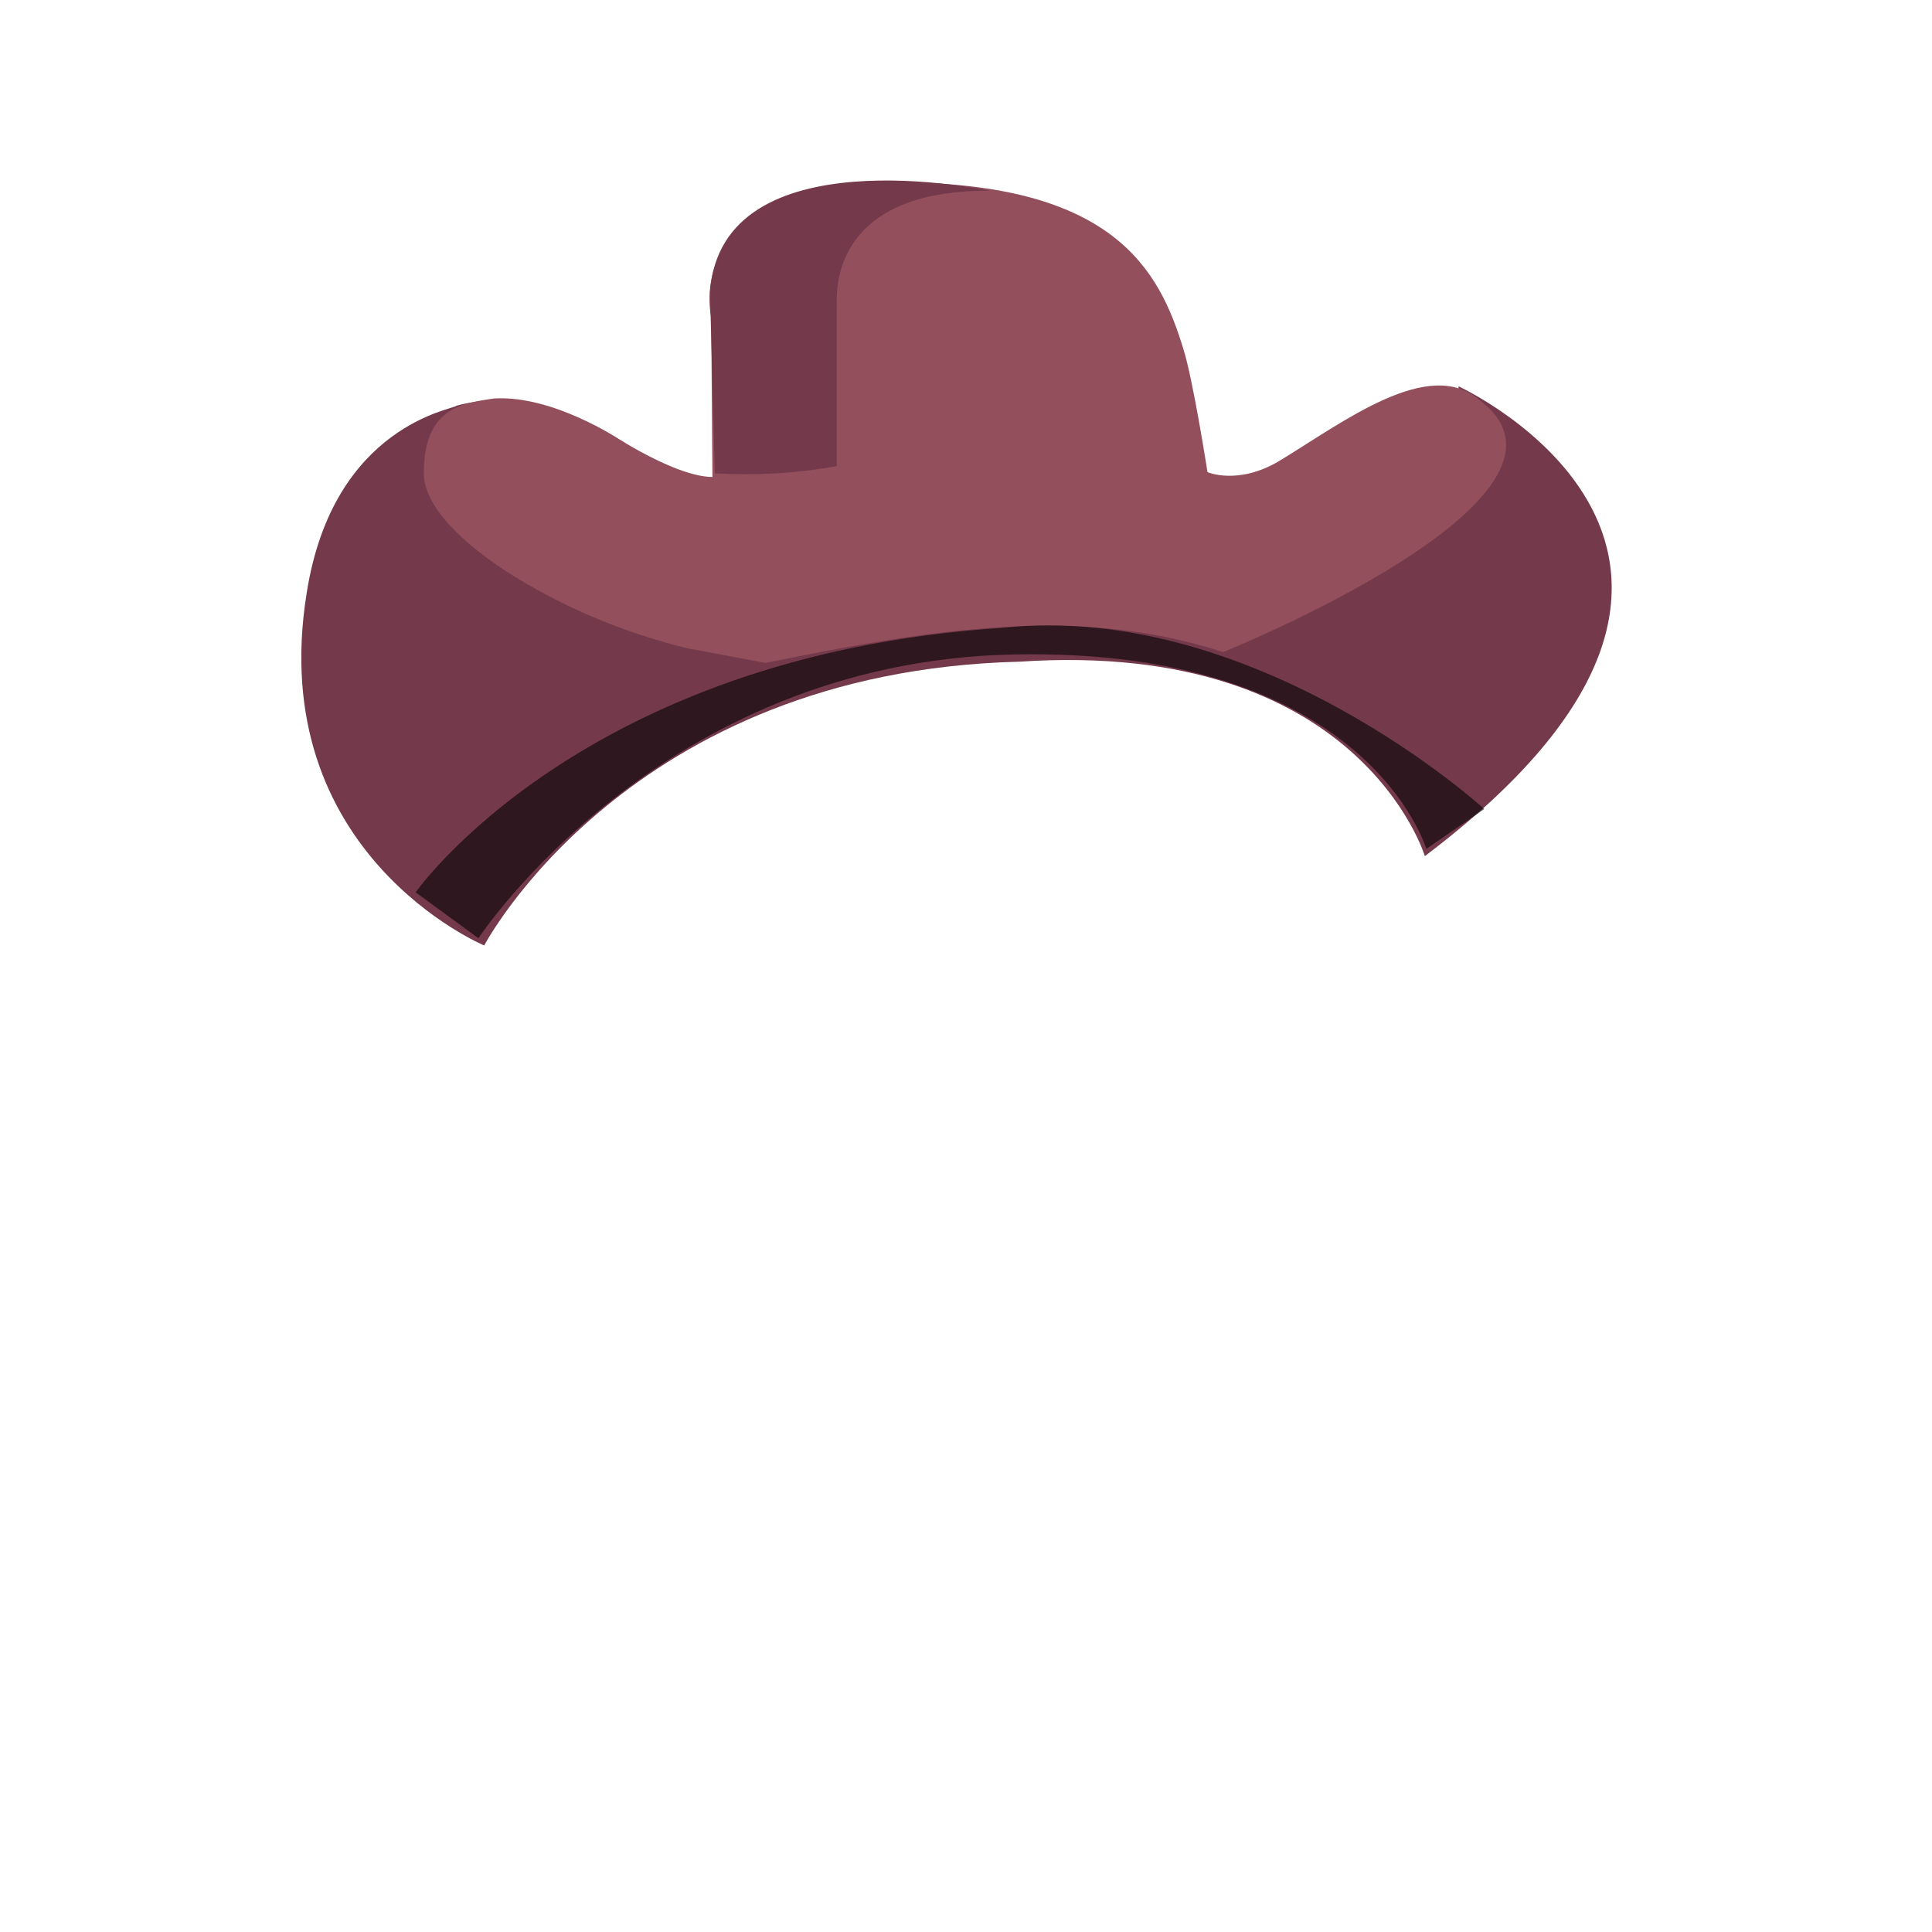
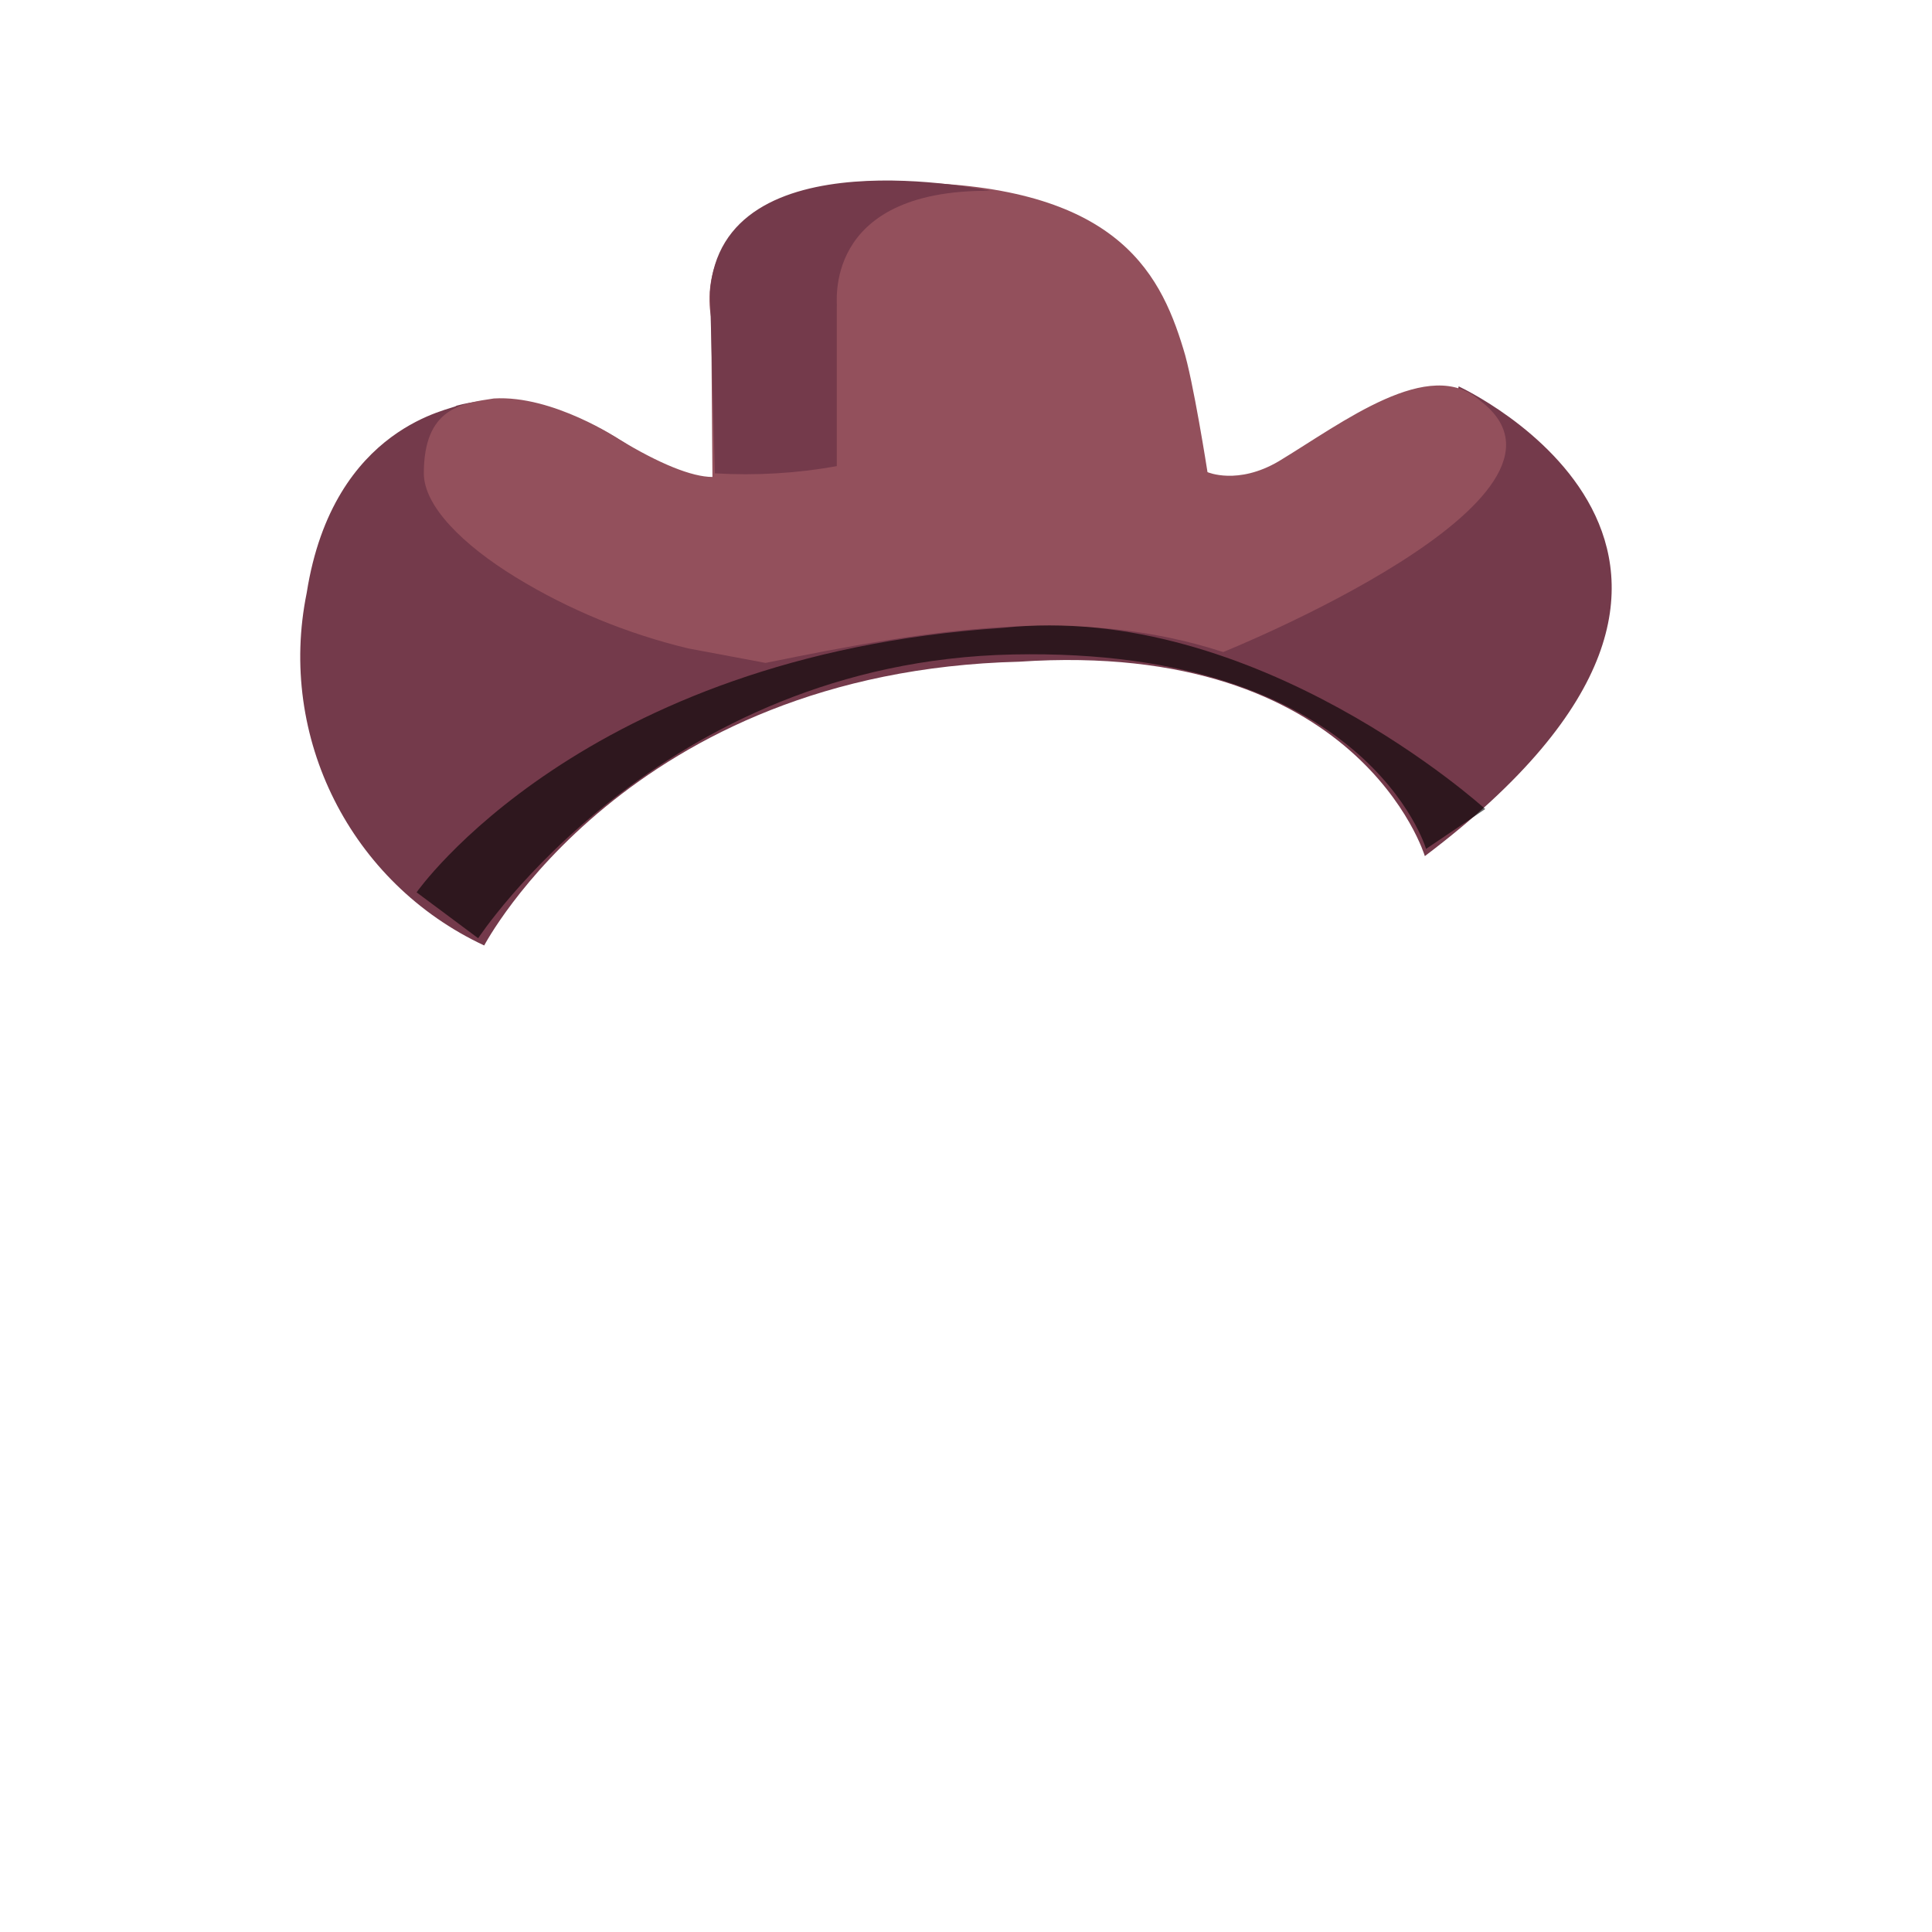
- <svg xmlns="http://www.w3.org/2000/svg" version="1.1" id="Layer_1" x="0px" y="0px" viewBox="0 0 160 160" style="enable-background:new 0 0 160 160;" xml:space="preserve">
-   <defs id="defs17" />
-   <style type="text/css" id="style2">
- 	.st0{fill:#743A4B;}
- 	.st1{fill:#93505C;}
- 	.st2{opacity:0.14;enable-background:new    ;}
- </style>
-   <path class="st0" d="M40.1,78.3c0,0,11.9-22.7,44.3-23.5c28.2-1.9,33.6,16.1,33.6,16.1c33.1-25,2.8-38.9,2.8-38.9  c-0.2,4.2-4.9,14.5-14.3,17.4C76.4,56.7,59,42.8,59,42.8s-10.5-12.1-21.2-9.2c-0.1,0.3-10.2,1.5-12.4,15.5  C21.9,70.7,40.1,78.3,40.1,78.3z" id="path6" />
-   <path class="st1" d="M40.9,33c-2.7,0.4-5.8,0.8-5.8,6.2c0,2.7,3.2,5.9,7.6,8.6c4.4,2.7,9.3,4.7,14.3,5.9l6.4,1.2  c13.7-2.8,25.9-4.8,37.9-0.9c0,0,31.8-12.8,21.3-20.8c-4.2-3.8-11.4,1.8-16.7,5c-3.4,2-5.9,0.9-5.9,0.9s-1.2-7.7-2-10.2  c-2-6.6-5.8-13.8-23.8-13.8S58.9,26.3,58.9,26.3L59,39.5c-1.7,0-4.4-1.1-7.7-3.1C51.3,36.4,45.8,32.7,40.9,33z" id="path8" />
-   <path class="st2" d="m 39.621,77.7 c 0,0 15,-22.9 44.3,-23.5 C 113.221,53.6 118.121,70.3 118.121,70.3 l 4.8,-3.3 c 0,0 -18.9,-17.3 -40,-15 -34.8,2.3 -48.5,21.9 -48.5,21.9 z" id="path10" style="opacity:0.6;enable-background:new" />
-   <path class="st0" d="M82,15.8c0,0-22.3-4.8-23.2,8.4l0.4,15c3.4,0.2,6.8,0,10.1-0.6V25.4C69.4,25.4,67.9,15.7,82,15.8z" id="path12" />
+ <svg xmlns="http://www.w3.org/2000/svg" viewBox="0 0 160 160">
+   <path d="M40.1 78.3S52 55.6 84.4 54.8c28.2-1.9 33.6 16.1 33.6 16.1 33.1-25 2.8-38.9 2.8-38.9a22.3 22.3 0 01-14.3 17.4C76.4 56.7 59 42.8 59 42.8s-10.5-12.1-21.2-9.2c-.1.3-10.2 1.5-12.4 15.5a26.4 26.4 0 0014.7 29.2z" fill="#743a4b" />
+   <path d="M40.9 33c-2.7.4-5.8.8-5.8 6.2 0 2.7 3.2 5.9 7.6 8.6 4.4 2.7 9.3 4.7 14.3 5.9l6.4 1.2c13.7-2.8 25.9-4.8 37.9-.9 0 0 31.8-12.8 21.3-20.8-4.2-3.8-11.4 1.8-16.7 5-3.4 2-5.9.9-5.9.9s-1.2-7.7-2-10.2c-2-6.6-5.8-13.8-23.8-13.8S58.9 26.3 58.9 26.3l.1 13.2c-1.7 0-4.4-1.1-7.7-3.1 0 0-5.5-3.7-10.4-3.4z" fill="#93505c" />
+   <path d="M39.6 77.7s15-22.9 44.3-23.5c29.3-.6 34.2 16.1 34.2 16.1L123 67S104 49.7 83 52c-34.8 2.3-48.5 21.9-48.5 21.9z" opacity=".6" />
+   <path d="M82 15.8S59.7 11 58.8 24.2l.4 15c3.4.2 6.8 0 10.1-.6V25.4c.1 0-1.4-9.7 12.7-9.6z" fill="#743a4b" />
</svg>
